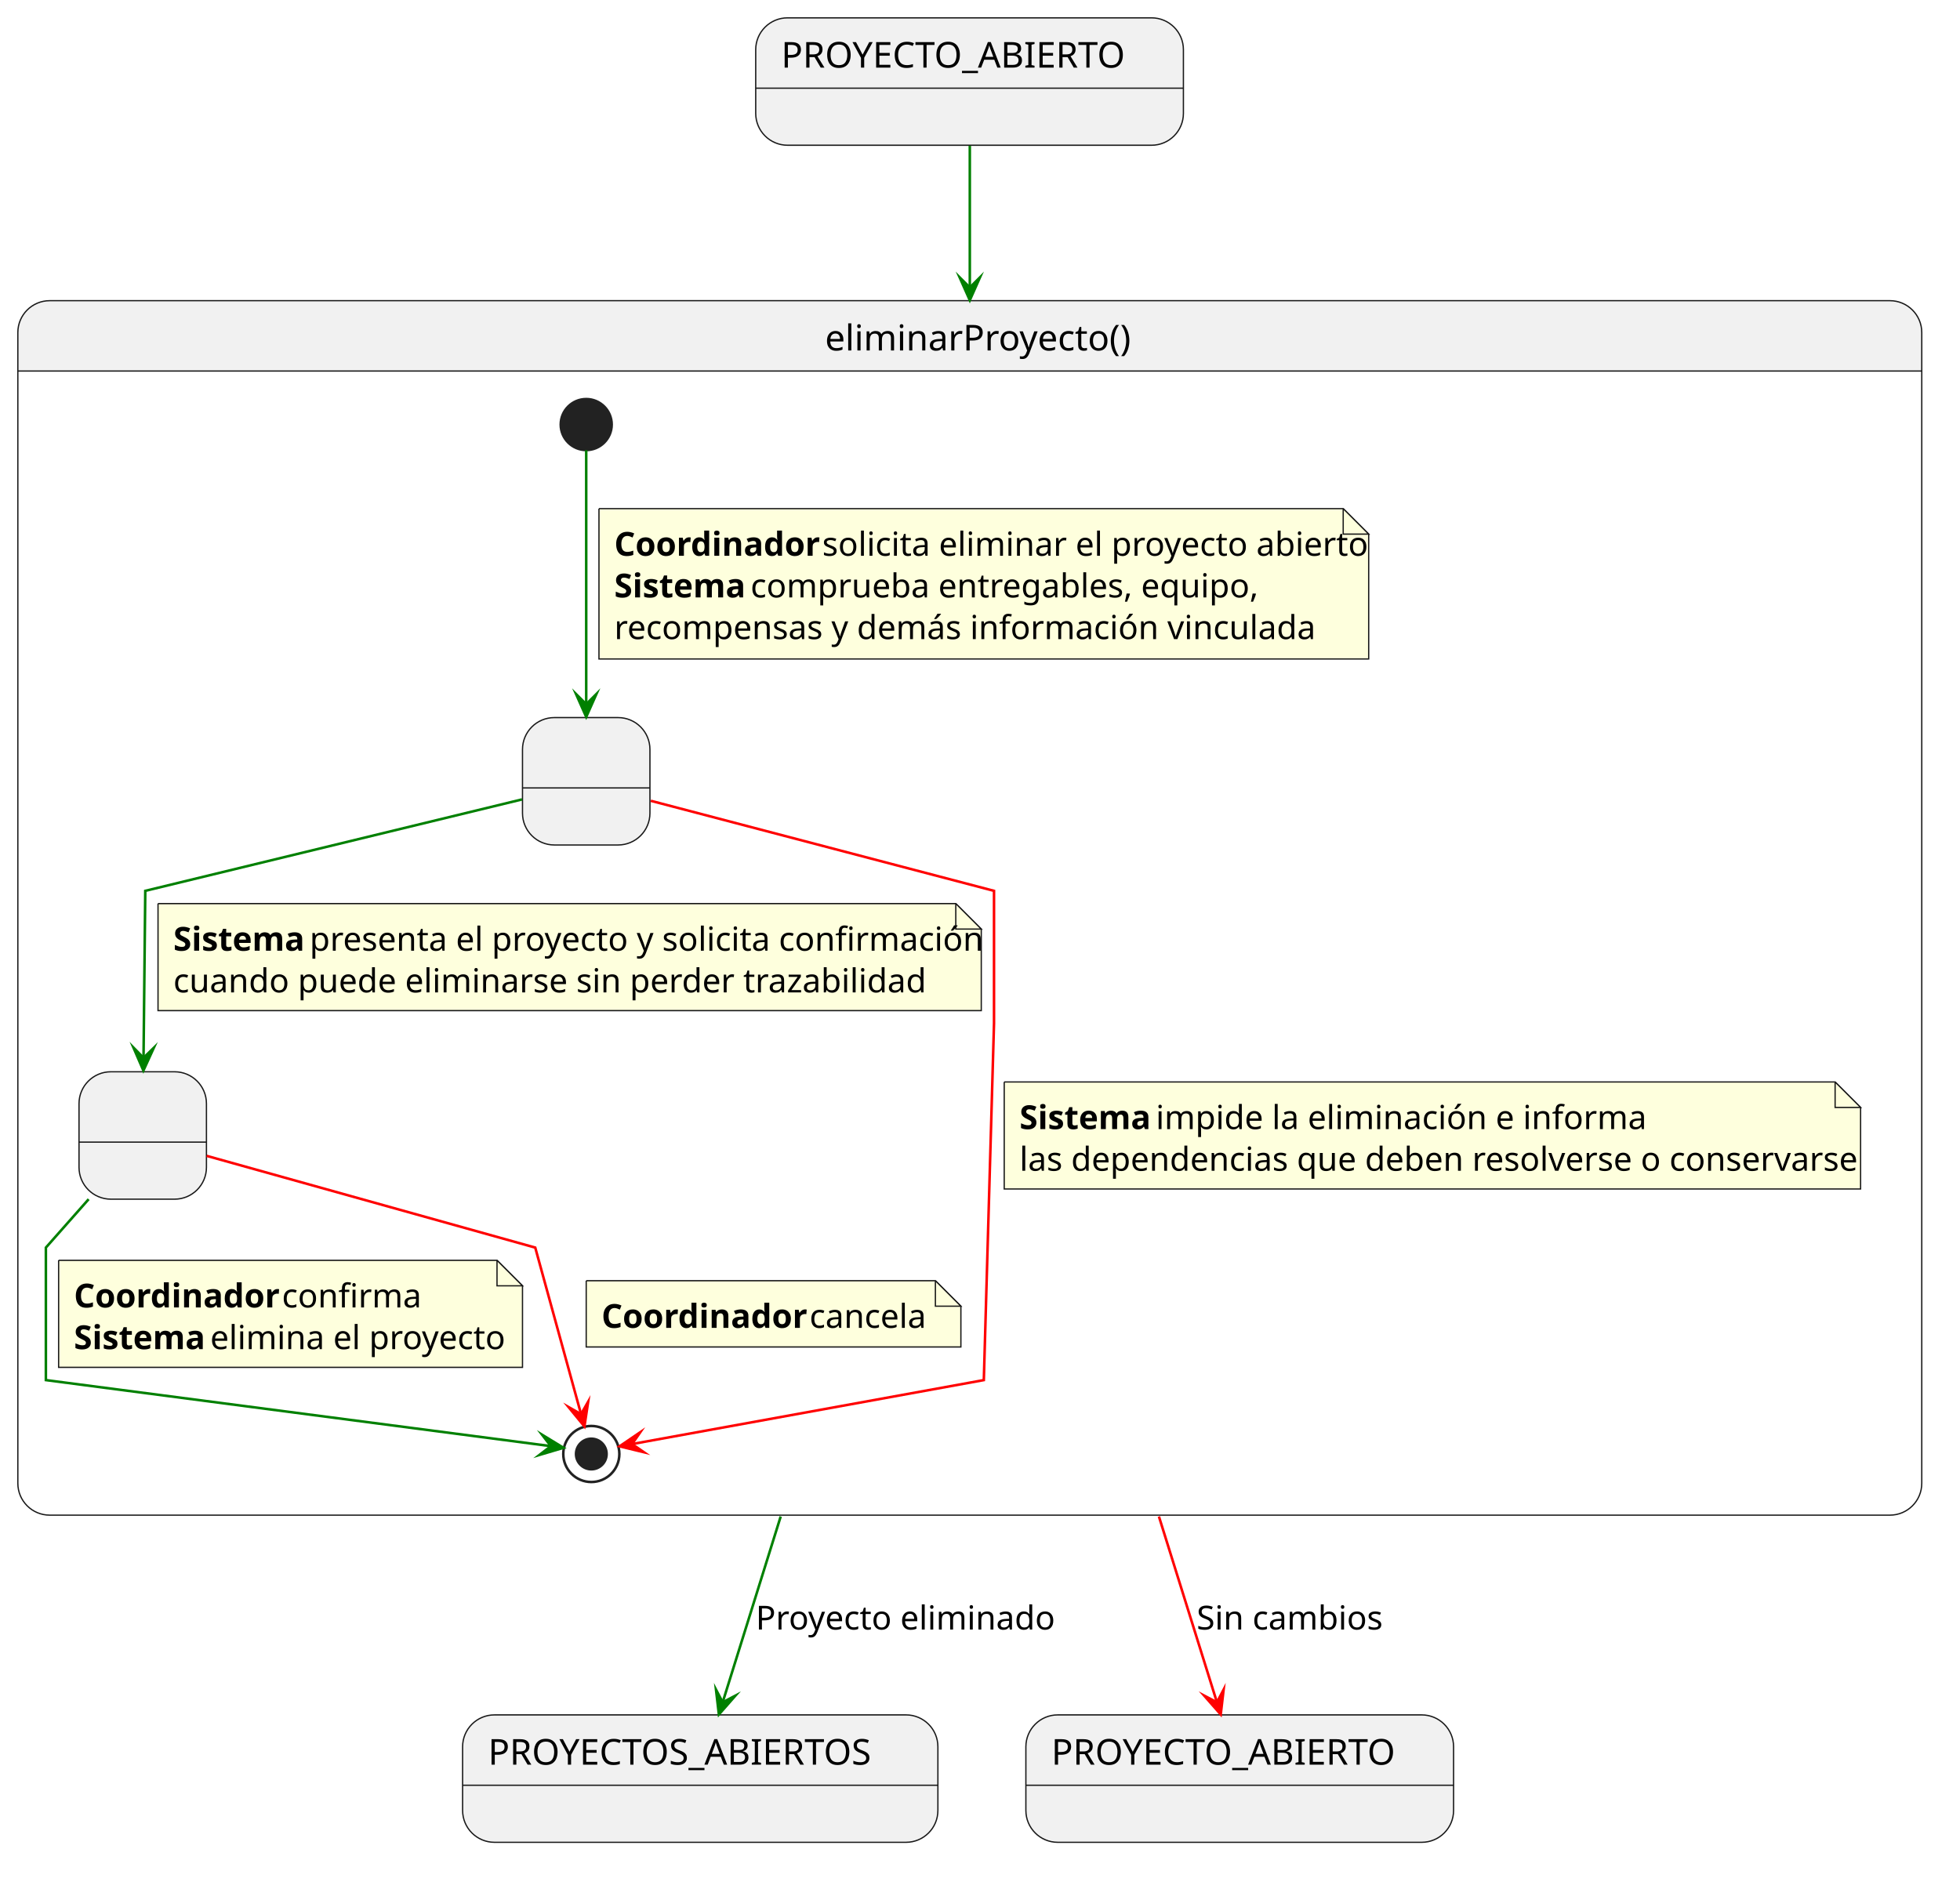
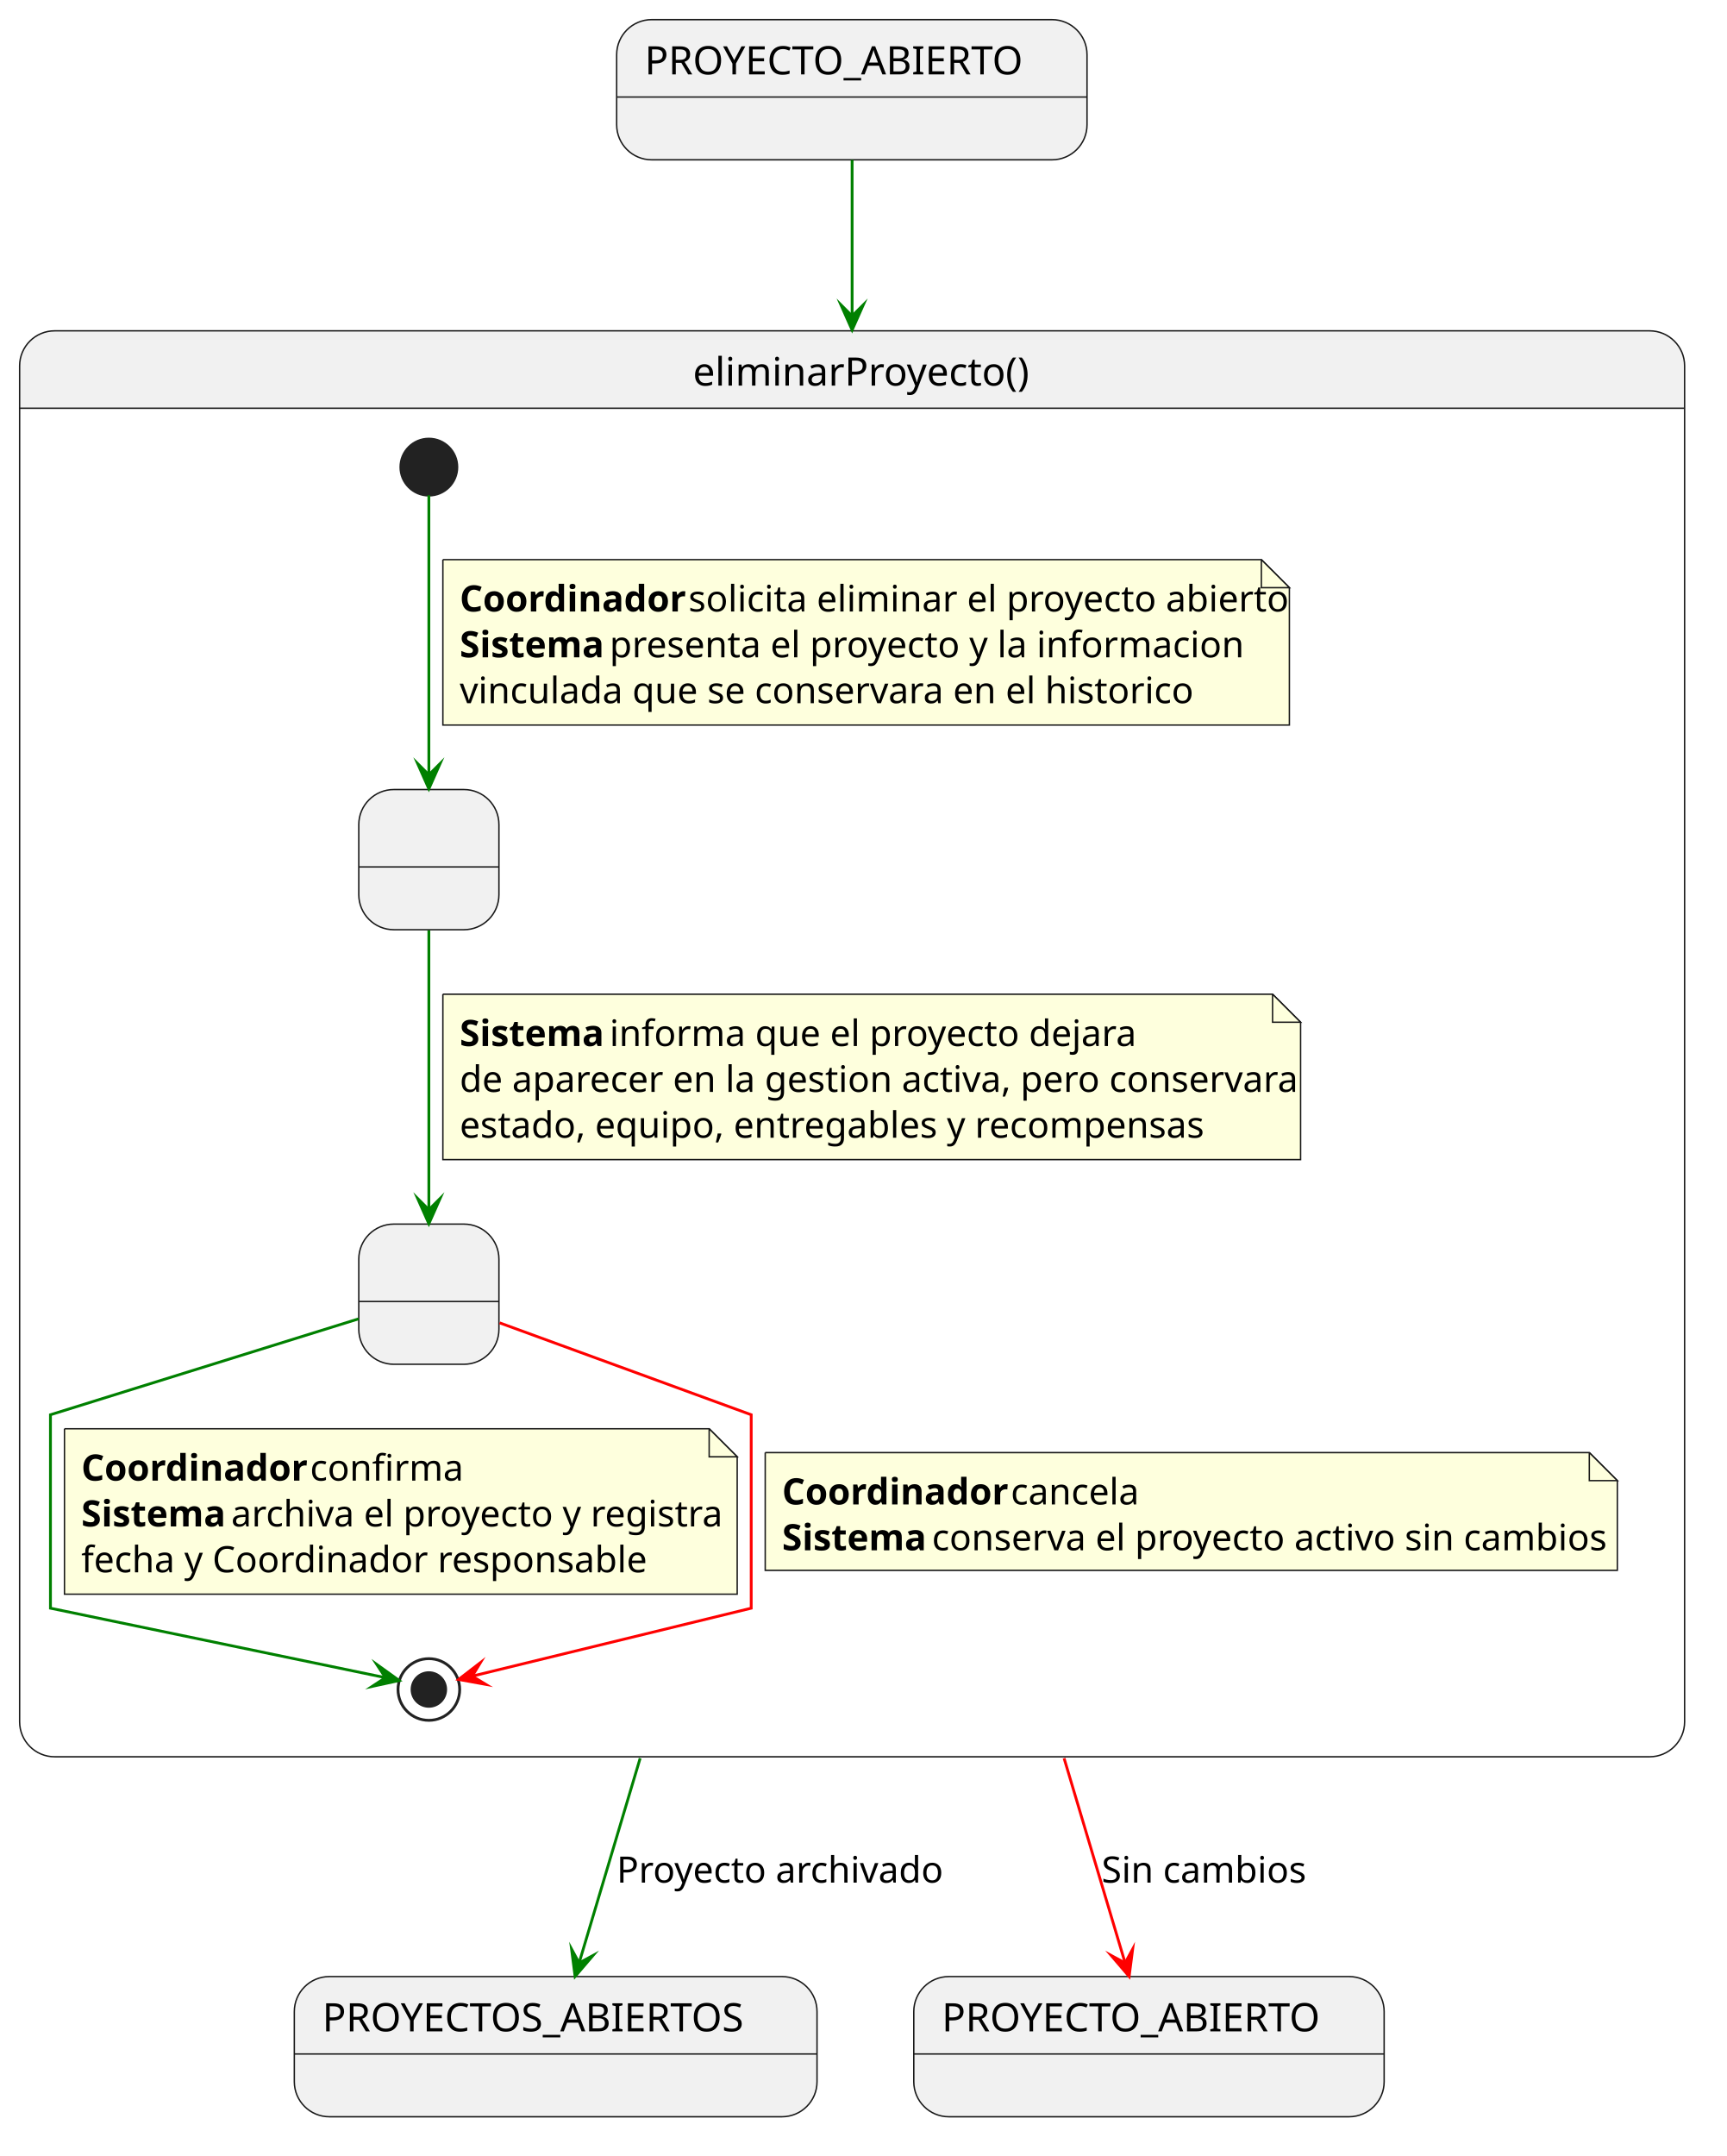
- <svg xmlns="http://www.w3.org/2000/svg" contentStyleType="text/css" data-diagram-type="STATE" height="737px" preserveAspectRatio="none" style="width:769px;height:737px;background:#FFFFFF;" version="1.1" viewBox="0 0 769 737" width="769px" zoomAndPan="magnify">
+ <svg xmlns="http://www.w3.org/2000/svg" contentStyleType="text/css" data-diagram-type="STATE" height="769px" preserveAspectRatio="none" style="width:616px;height:769px;background:#FFFFFF;" version="1.1" viewBox="0 0 616 769" width="616px" zoomAndPan="magnify">
  <defs />
  <g>
    <g class="entity" data-qualified-name="proyecto" data-source-line="3" id="ent0001">
-       <rect fill="#F1F1F1" height="50" rx="12.5" ry="12.5" style="stroke:#181818;stroke-width:0.5;" width="167.807" x="296.5" y="7" />
-       <line style="stroke:#181818;stroke-width:0.5;" x1="296.5" x2="464.307" y1="34.609" y2="34.609" />
-       <text fill="#000000" font-family="sans-serif" font-size="14" lengthAdjust="spacing" textLength="147.807" x="306.5" y="26.533">PROYECTO_ABIERTO</text>
+       <rect fill="#F1F1F1" height="50" rx="12.5" ry="12.5" style="stroke:#181818;stroke-width:0.5;" width="167.807" x="220" y="7" />
+       <line style="stroke:#181818;stroke-width:0.5;" x1="220" x2="387.807" y1="34.609" y2="34.609" />
+       <text fill="#000000" font-family="sans-serif" font-size="14" lengthAdjust="spacing" textLength="147.807" x="230" y="26.533">PROYECTO_ABIERTO</text>
    </g>
    <g class="entity" data-qualified-name="eliminarProyecto" data-source-line="6" id="ent0002">
-       <path d="M19.5,118 L741.5,118 A12.5,12.5 0 0 1 754,130.5 L754,145.609 L7,145.609 L7,130.5 A12.5,12.5 0 0 1 19.5,118" fill="#F1F1F1" />
-       <rect fill="none" height="476.609" rx="12.5" ry="12.5" style="stroke:#181818;stroke-width:0.5;" width="747" x="7" y="118" />
-       <line style="stroke:#181818;stroke-width:0.5;" x1="7" x2="754" y1="145.609" y2="145.609" />
-       <text fill="#000000" font-family="sans-serif" font-size="14" lengthAdjust="spacing" textLength="113.586" x="323.707" y="137.533">eliminarProyecto()</text>
-       <g class="entity" data-qualified-name="eliminarProyecto.ComprobandoDependencias" data-source-line="7" id="ent0003">
-         <rect fill="#F1F1F1" height="50" rx="12.5" ry="12.5" style="stroke:#181818;stroke-width:0.5;" width="50" x="205" y="281.609" />
-         <line style="stroke:#181818;stroke-width:0.5;" x1="205" x2="255" y1="309.219" y2="309.219" />
-         <text fill="#000000" font-family="sans-serif" font-size="14" lengthAdjust="spacing" textLength="3.89" x="228.055" y="301.143"> </text>
+       <path d="M19.5,118 L588.5,118 A12.5,12.5 0 0 1 601,130.5 L601,145.609 L7,145.609 L7,130.5 A12.5,12.5 0 0 1 19.5,118" fill="#F1F1F1" />
+       <rect fill="none" height="508.609" rx="12.5" ry="12.5" style="stroke:#181818;stroke-width:0.5;" width="594" x="7" y="118" />
+       <line style="stroke:#181818;stroke-width:0.5;" x1="7" x2="601" y1="145.609" y2="145.609" />
+       <text fill="#000000" font-family="sans-serif" font-size="14" lengthAdjust="spacing" textLength="113.586" x="247.207" y="137.533">eliminarProyecto()</text>
+       <g class="entity" data-qualified-name="eliminarProyecto.MostrandoConsecuencias" data-source-line="7" id="ent0003">
+         <rect fill="#F1F1F1" height="50" rx="12.5" ry="12.5" style="stroke:#181818;stroke-width:0.5;" width="50" x="128" y="281.609" />
+         <line style="stroke:#181818;stroke-width:0.5;" x1="128" x2="178" y1="309.219" y2="309.219" />
+         <text fill="#000000" font-family="sans-serif" font-size="14" lengthAdjust="spacing" textLength="3.89" x="151.055" y="301.143"> </text>
      </g>
-       <g class="entity" data-qualified-name="eliminarProyecto.ConfirmandoEliminacion" data-source-line="8" id="ent0004">
-         <rect fill="#F1F1F1" height="50" rx="12.5" ry="12.5" style="stroke:#181818;stroke-width:0.5;" width="50" x="31" y="420.609" />
-         <line style="stroke:#181818;stroke-width:0.5;" x1="31" x2="81" y1="448.219" y2="448.219" />
-         <text fill="#000000" font-family="sans-serif" font-size="14" lengthAdjust="spacing" textLength="3.89" x="54.055" y="440.143"> </text>
+       <g class="entity" data-qualified-name="eliminarProyecto.ConfirmandoArchivado" data-source-line="8" id="ent0004">
+         <rect fill="#F1F1F1" height="50" rx="12.5" ry="12.5" style="stroke:#181818;stroke-width:0.5;" width="50" x="128" y="436.609" />
+         <line style="stroke:#181818;stroke-width:0.5;" x1="128" x2="178" y1="464.219" y2="464.219" />
+         <text fill="#000000" font-family="sans-serif" font-size="14" lengthAdjust="spacing" textLength="3.89" x="151.055" y="456.143"> </text>
      </g>
      <g class="start_entity" data-qualified-name="eliminarProyecto..start.eliminarProyecto" data-source-line="10" id="ent0006">
-         <ellipse cx="230" cy="166.609" fill="#222222" rx="10" ry="10" style="stroke:#222222;stroke-width:1;" />
+         <ellipse cx="153" cy="166.609" fill="#222222" rx="10" ry="10" style="stroke:#222222;stroke-width:1;" />
      </g>
-       <g class="end_entity" data-qualified-name="eliminarProyecto..end.eliminarProyecto" data-source-line="17" id="ent0008">
-         <ellipse cx="232" cy="570.609" fill="none" rx="11" ry="11" style="stroke:#222222;stroke-width:1;" />
-         <ellipse cx="232" cy="570.609" fill="#222222" rx="6" ry="6" style="stroke:#222222;stroke-width:1;" />
+       <g class="end_entity" data-qualified-name="eliminarProyecto..end.eliminarProyecto" data-source-line="24" id="ent0009">
+         <ellipse cx="153" cy="602.609" fill="none" rx="11" ry="11" style="stroke:#222222;stroke-width:1;" />
+         <ellipse cx="153" cy="602.609" fill="#222222" rx="6" ry="6" style="stroke:#222222;stroke-width:1;" />
      </g>
      <g class="link" data-entity-1="ent0006" data-entity-2="ent0003" data-link-type="dependency" data-source-line="10" id="lnk7">
-         <path d="M230,176.659 C230,197.649 230,245.199 230,276.359" fill="none" id="*start*eliminarProyecto-to-ComprobandoDependencias" style="stroke:#008000;stroke-width:1;" />
-         <polygon fill="#008000" points="230,281.359,234,272.359,230,276.359,226,272.359,230,281.359" style="stroke:#008000;stroke-width:1;stroke-linejoin:miter;stroke-miterlimit:10;" />
-         <path d="M235,199.609 L235,258.609 L537,258.609 L537,209.609 L527,199.609 L235,199.609" fill="#FEFFDD" style="stroke:#181818;stroke-width:0.5;" />
-         <path d="M527,199.609 L527,209.609 L537,209.609 L527,199.609" fill="#FEFFDD" style="stroke:#181818;stroke-width:0.5;" />
-         <text fill="#000000" font-family="sans-serif" font-size="13" font-weight="700" lengthAdjust="spacing" textLength="77.994" x="241" y="218.105">Coordinador</text>
-         <text fill="#000000" font-family="sans-serif" font-size="13" lengthAdjust="spacing" textLength="199.424" x="322.606" y="218.105">solicita eliminar el proyecto abierto</text>
-         <text fill="#000000" font-family="sans-serif" font-size="13" font-weight="700" lengthAdjust="spacing" textLength="49.861" x="241" y="234.456">Sistema</text>
-         <text fill="#000000" font-family="sans-serif" font-size="13" lengthAdjust="spacing" textLength="186.462" x="294.473" y="234.456">comprueba entregables, equipo,</text>
-         <text fill="#000000" font-family="sans-serif" font-size="13" lengthAdjust="spacing" textLength="260.127" x="241" y="250.808">recompensas y demás información vinculada</text>
+         <path d="M153,176.659 C153,197.649 153,245.199 153,276.359" fill="none" id="*start*eliminarProyecto-to-MostrandoConsecuencias" style="stroke:#008000;stroke-width:1;" />
+         <polygon fill="#008000" points="153,281.359,157,272.359,153,276.359,149,272.359,153,281.359" style="stroke:#008000;stroke-width:1;stroke-linejoin:miter;stroke-miterlimit:10;" />
+         <path d="M158,199.609 L158,258.609 L460,258.609 L460,209.609 L450,199.609 L158,199.609" fill="#FEFFDD" style="stroke:#181818;stroke-width:0.5;" />
+         <path d="M450,199.609 L450,209.609 L460,209.609 L450,199.609" fill="#FEFFDD" style="stroke:#181818;stroke-width:0.5;" />
+         <text fill="#000000" font-family="sans-serif" font-size="13" font-weight="700" lengthAdjust="spacing" textLength="77.994" x="164" y="218.105">Coordinador</text>
+         <text fill="#000000" font-family="sans-serif" font-size="13" lengthAdjust="spacing" textLength="199.424" x="245.606" y="218.105">solicita eliminar el proyecto abierto</text>
+         <text fill="#000000" font-family="sans-serif" font-size="13" font-weight="700" lengthAdjust="spacing" textLength="49.861" x="164" y="234.456">Sistema</text>
+         <text fill="#000000" font-family="sans-serif" font-size="13" lengthAdjust="spacing" textLength="212.443" x="217.473" y="234.456">presenta el proyecto y la informacion</text>
+         <text fill="#000000" font-family="sans-serif" font-size="13" lengthAdjust="spacing" textLength="249.31" x="164" y="250.808">vinculada que se conservara en el historico</text>
      </g>
-       <g class="link" data-entity-1="ent0003" data-entity-2="ent0008" data-link-type="dependency" data-source-line="17" id="lnk9">
-         <path d="M255.35,314.269 C300.47,326.109 390,349.609 390,349.609 C390,349.609 390,401.609 390,401.609 C390,401.609 386,541.609 386,541.609 C386,541.609 283.309,560.285 247.999,566.705" fill="none" id="ComprobandoDependencias-to-*end*eliminarProyecto" style="stroke:#FF0000;stroke-width:1;" />
-         <polygon fill="#FF0000" points="243.08,567.599,252.65,569.925,247.999,566.705,251.219,562.054,243.08,567.599" style="stroke:#FF0000;stroke-width:1;stroke-linejoin:miter;stroke-miterlimit:10;" />
-         <path d="M394,424.609 L394,466.609 L730,466.609 L730,434.609 L720,424.609 L394,424.609" fill="#FEFFDD" style="stroke:#181818;stroke-width:0.5;" />
-         <path d="M720,424.609 L720,434.609 L730,434.609 L720,424.609" fill="#FEFFDD" style="stroke:#181818;stroke-width:0.5;" />
-         <text fill="#000000" font-family="sans-serif" font-size="13" font-weight="700" lengthAdjust="spacing" textLength="49.861" x="400" y="443.104">Sistema</text>
-         <text fill="#000000" font-family="sans-serif" font-size="13" lengthAdjust="spacing" textLength="178.471" x="453.473" y="443.104">impide la eliminación e informa</text>
-         <text fill="#000000" font-family="sans-serif" font-size="13" lengthAdjust="spacing" textLength="315.091" x="400" y="459.456">las dependencias que deben resolverse o conservarse</text>
+       <g class="link" data-entity-1="ent0003" data-entity-2="ent0004" data-link-type="dependency" data-source-line="17" id="lnk8">
+         <path d="M153,331.849 C153,360.499 153,402.879 153,431.479" fill="none" id="MostrandoConsecuencias-to-ConfirmandoArchivado" style="stroke:#008000;stroke-width:1;" />
+         <polygon fill="#008000" points="153,436.479,157,427.479,153,431.479,149,427.479,153,436.479" style="stroke:#008000;stroke-width:1;stroke-linejoin:miter;stroke-miterlimit:10;" />
+         <path d="M158,354.609 L158,413.609 L464,413.609 L464,364.609 L454,354.609 L158,354.609" fill="#FEFFDD" style="stroke:#181818;stroke-width:0.5;" />
+         <path d="M454,354.609 L454,364.609 L464,364.609 L454,354.609" fill="#FEFFDD" style="stroke:#181818;stroke-width:0.5;" />
+         <text fill="#000000" font-family="sans-serif" font-size="13" font-weight="700" lengthAdjust="spacing" textLength="49.861" x="164" y="373.104">Sistema</text>
+         <text fill="#000000" font-family="sans-serif" font-size="13" lengthAdjust="spacing" textLength="175.602" x="217.473" y="373.104">informa que el proyecto dejara</text>
+         <text fill="#000000" font-family="sans-serif" font-size="13" lengthAdjust="spacing" textLength="285.448" x="164" y="389.456">de aparecer en la gestion activa, pero conservara</text>
+         <text fill="#000000" font-family="sans-serif" font-size="13" lengthAdjust="spacing" textLength="252.218" x="164" y="405.808">estado, equipo, entregables y recompensas</text>
      </g>
-       <g class="link" data-entity-1="ent0003" data-entity-2="ent0004" data-link-type="dependency" data-source-line="23" id="lnk10">
-         <path d="M204.84,313.719 C156.86,325.369 57,349.609 57,349.609 C57,349.609 56.602,387 56.312,415.15" fill="none" id="ComprobandoDependencias-to-ConfirmandoEliminacion" style="stroke:#008000;stroke-width:1;" />
-         <polygon fill="#008000" points="56.26,420.149,60.352,411.191,56.312,415.15,52.353,411.109,56.26,420.149" style="stroke:#008000;stroke-width:1;stroke-linejoin:miter;stroke-miterlimit:10;" />
-         <path d="M62,354.609 L62,396.609 L385,396.609 L385,364.609 L375,354.609 L62,354.609" fill="#FEFFDD" style="stroke:#181818;stroke-width:0.5;" />
-         <path d="M375,354.609 L375,364.609 L385,364.609 L375,354.609" fill="#FEFFDD" style="stroke:#181818;stroke-width:0.5;" />
-         <text fill="#000000" font-family="sans-serif" font-size="13" font-weight="700" lengthAdjust="spacing" textLength="49.861" x="68" y="373.104">Sistema</text>
-         <text fill="#000000" font-family="sans-serif" font-size="13" lengthAdjust="spacing" textLength="248.561" x="121.473" y="373.104">presenta el proyecto y solicita confirmación</text>
-         <text fill="#000000" font-family="sans-serif" font-size="13" lengthAdjust="spacing" textLength="276.783" x="68" y="389.456">cuando puede eliminarse sin perder trazabilidad</text>
+       <g class="link" data-entity-1="ent0004" data-entity-2="ent0009" data-link-type="dependency" data-source-line="24" id="lnk10">
+         <path d="M127.92,470.409 C88.88,482.559 18,504.609 18,504.609 C18,504.609 18,573.609 18,573.609 C18,573.609 105.684,591.794 137.514,598.394" fill="none" id="ConfirmandoArchivado-to-*end*eliminarProyecto" style="stroke:#008000;stroke-width:1;" />
+         <polygon fill="#008000" points="142.41,599.409,134.41,593.665,137.514,598.394,132.785,601.499,142.41,599.409" style="stroke:#008000;stroke-width:1;stroke-linejoin:miter;stroke-miterlimit:10;" />
+         <path d="M23,509.609 L23,568.609 L263,568.609 L263,519.609 L253,509.609 L23,509.609" fill="#FEFFDD" style="stroke:#181818;stroke-width:0.5;" />
+         <path d="M253,509.609 L253,519.609 L263,519.609 L253,509.609" fill="#FEFFDD" style="stroke:#181818;stroke-width:0.5;" />
+         <text fill="#000000" font-family="sans-serif" font-size="13" font-weight="700" lengthAdjust="spacing" textLength="77.994" x="29" y="528.105">Coordinador</text>
+         <text fill="#000000" font-family="sans-serif" font-size="13" lengthAdjust="spacing" textLength="49.848" x="110.606" y="528.105">confirma</text>
+         <text fill="#000000" font-family="sans-serif" font-size="13" font-weight="700" lengthAdjust="spacing" textLength="49.861" x="29" y="544.456">Sistema</text>
+         <text fill="#000000" font-family="sans-serif" font-size="13" lengthAdjust="spacing" textLength="166.182" x="82.473" y="544.456">archiva el proyecto y registra</text>
+         <text fill="#000000" font-family="sans-serif" font-size="13" lengthAdjust="spacing" textLength="191.509" x="29" y="560.808">fecha y Coordinador responsable</text>
      </g>
-       <g class="link" data-entity-1="ent0004" data-entity-2="ent0008" data-link-type="dependency" data-source-line="29" id="lnk11">
-         <path d="M34.78,470.619 C26.07,480.469 18,489.609 18,489.609 C18,489.609 18,541.609 18,541.609 C18,541.609 172.522,561.831 216.132,567.531" fill="none" id="ConfirmandoEliminacion-to-*end*eliminarProyecto" style="stroke:#008000;stroke-width:1;" />
-         <polygon fill="#008000" points="221.09,568.179,212.684,563.047,216.132,567.531,211.648,570.979,221.09,568.179" style="stroke:#008000;stroke-width:1;stroke-linejoin:miter;stroke-miterlimit:10;" />
-         <path d="M23,494.609 L23,536.609 L205,536.609 L205,504.609 L195,494.609 L23,494.609" fill="#FEFFDD" style="stroke:#181818;stroke-width:0.5;" />
-         <path d="M195,494.609 L195,504.609 L205,504.609 L195,494.609" fill="#FEFFDD" style="stroke:#181818;stroke-width:0.5;" />
-         <text fill="#000000" font-family="sans-serif" font-size="13" font-weight="700" lengthAdjust="spacing" textLength="77.994" x="29" y="513.105">Coordinador</text>
-         <text fill="#000000" font-family="sans-serif" font-size="13" lengthAdjust="spacing" textLength="49.848" x="110.606" y="513.105">confirma</text>
-         <text fill="#000000" font-family="sans-serif" font-size="13" font-weight="700" lengthAdjust="spacing" textLength="49.861" x="29" y="529.456">Sistema</text>
-         <text fill="#000000" font-family="sans-serif" font-size="13" lengthAdjust="spacing" textLength="108.386" x="82.473" y="529.456">elimina el proyecto</text>
-       </g>
-       <g class="link" data-entity-1="ent0004" data-entity-2="ent0008" data-link-type="dependency" data-source-line="35" id="lnk12">
-         <path d="M81.09,453.609 C124.72,465.799 210,489.609 210,489.609 C210,489.609 222.105,533.618 227.975,554.978" fill="none" id="ConfirmandoEliminacion-to-*end*eliminarProyecto-1" style="stroke:#FF0000;stroke-width:1;" />
-         <polygon fill="#FF0000" points="229.3,559.799,230.772,550.061,227.975,554.978,223.058,552.181,229.3,559.799" style="stroke:#FF0000;stroke-width:1;stroke-linejoin:miter;stroke-miterlimit:10;" />
-         <path d="M230,502.609 L230,528.609 L377,528.609 L377,512.609 L367,502.609 L230,502.609" fill="#FEFFDD" style="stroke:#181818;stroke-width:0.5;" />
-         <path d="M367,502.609 L367,512.609 L377,512.609 L367,502.609" fill="#FEFFDD" style="stroke:#181818;stroke-width:0.5;" />
-         <text fill="#000000" font-family="sans-serif" font-size="13" font-weight="700" lengthAdjust="spacing" textLength="77.994" x="236" y="521.105">Coordinador</text>
-         <text fill="#000000" font-family="sans-serif" font-size="13" lengthAdjust="spacing" textLength="44.808" x="317.606" y="521.105">cancela</text>
+       <g class="link" data-entity-1="ent0004" data-entity-2="ent0009" data-link-type="dependency" data-source-line="31" id="lnk11">
+         <path d="M178.24,471.829 C212.09,484.189 268,504.609 268,504.609 C268,504.609 268,573.609 268,573.609 C268,573.609 196.938,590.905 168.468,597.845" fill="none" id="ConfirmandoArchivado-to-*end*eliminarProyecto-1" style="stroke:#FF0000;stroke-width:1;" />
+         <polygon fill="#FF0000" points="163.61,599.029,173.301,600.784,168.468,597.845,171.407,593.012,163.61,599.029" style="stroke:#FF0000;stroke-width:1;stroke-linejoin:miter;stroke-miterlimit:10;" />
+         <path d="M273,518.109 L273,560.109 L577,560.109 L577,528.109 L567,518.109 L273,518.109" fill="#FEFFDD" style="stroke:#181818;stroke-width:0.5;" />
+         <path d="M567,518.109 L567,528.109 L577,528.109 L567,518.109" fill="#FEFFDD" style="stroke:#181818;stroke-width:0.5;" />
+         <text fill="#000000" font-family="sans-serif" font-size="13" font-weight="700" lengthAdjust="spacing" textLength="77.994" x="279" y="536.605">Coordinador</text>
+         <text fill="#000000" font-family="sans-serif" font-size="13" lengthAdjust="spacing" textLength="44.808" x="360.606" y="536.605">cancela</text>
+         <text fill="#000000" font-family="sans-serif" font-size="13" font-weight="700" lengthAdjust="spacing" textLength="49.861" x="279" y="552.956">Sistema</text>
+         <text fill="#000000" font-family="sans-serif" font-size="13" lengthAdjust="spacing" textLength="229.773" x="332.473" y="552.956">conserva el proyecto activo sin cambios</text>
      </g>
    </g>
-     <g class="entity" data-qualified-name="PROYECTOS_ABIERTOS" data-source-line="41" id="ent0013">
-       <rect fill="#F1F1F1" height="50" rx="12.5" ry="12.5" style="stroke:#181818;stroke-width:0.5;" width="186.482" x="181.5" y="673" />
-       <line style="stroke:#181818;stroke-width:0.5;" x1="181.5" x2="367.982" y1="700.609" y2="700.609" />
-       <text fill="#000000" font-family="sans-serif" font-size="14" lengthAdjust="spacing" textLength="166.482" x="191.5" y="692.533">PROYECTOS_ABIERTOS</text>
+     <g class="entity" data-qualified-name="PROYECTOS_ABIERTOS" data-source-line="38" id="ent0012">
+       <rect fill="#F1F1F1" height="50" rx="12.5" ry="12.5" style="stroke:#181818;stroke-width:0.5;" width="186.482" x="105" y="705" />
+       <line style="stroke:#181818;stroke-width:0.5;" x1="105" x2="291.482" y1="732.609" y2="732.609" />
+       <text fill="#000000" font-family="sans-serif" font-size="14" lengthAdjust="spacing" textLength="166.482" x="115" y="724.533">PROYECTOS_ABIERTOS</text>
    </g>
-     <g class="entity" data-qualified-name="PROYECTO_ABIERTO" data-source-line="42" id="ent0015">
-       <rect fill="#F1F1F1" height="50" rx="12.5" ry="12.5" style="stroke:#181818;stroke-width:0.5;" width="167.807" x="402.5" y="673" />
-       <line style="stroke:#181818;stroke-width:0.5;" x1="402.5" x2="570.307" y1="700.609" y2="700.609" />
-       <text fill="#000000" font-family="sans-serif" font-size="14" lengthAdjust="spacing" textLength="147.807" x="412.5" y="692.533">PROYECTO_ABIERTO</text>
+     <g class="entity" data-qualified-name="PROYECTO_ABIERTO" data-source-line="39" id="ent0014">
+       <rect fill="#F1F1F1" height="50" rx="12.5" ry="12.5" style="stroke:#181818;stroke-width:0.5;" width="167.807" x="326" y="705" />
+       <line style="stroke:#181818;stroke-width:0.5;" x1="326" x2="493.807" y1="732.609" y2="732.609" />
+       <text fill="#000000" font-family="sans-serif" font-size="14" lengthAdjust="spacing" textLength="147.807" x="336" y="724.533">PROYECTO_ABIERTO</text>
    </g>
    <g class="link" data-entity-1="ent0001" data-entity-2="ent0002" data-link-type="dependency" data-source-line="4" id="lnk5">
-       <path d="M380.5,57.24 C380.5,72.4 380.5,88.62 380.5,112.83" fill="none" id="proyecto-to-eliminarProyecto" style="stroke:#008000;stroke-width:1;" />
-       <polygon fill="#008000" points="380.5,117.83,384.5,108.83,380.5,112.83,376.5,108.83,380.5,117.83" style="stroke:#008000;stroke-width:1;stroke-linejoin:miter;stroke-miterlimit:10;" />
+       <path d="M304,57.07 C304,72.18 304,88.38 304,112.71" fill="none" id="proyecto-to-eliminarProyecto" style="stroke:#008000;stroke-width:1;" />
+       <polygon fill="#008000" points="304,117.71,308,108.71,304,112.71,300,108.71,304,117.71" style="stroke:#008000;stroke-width:1;stroke-linejoin:miter;stroke-miterlimit:10;" />
    </g>
-     <g class="link" data-entity-1="ent0002" data-entity-2="ent0013" data-link-type="dependency" data-source-line="41" id="lnk14">
-       <path d="M306.3,595.14 C296.49,626.56 289.329,649.497 283.539,668.057" fill="none" id="eliminarProyecto-to-PROYECTOS_ABIERTOS" style="stroke:#008000;stroke-width:1;" />
-       <polygon fill="#008000" points="282.05,672.83,288.549,665.43,283.539,668.057,280.912,663.047,282.05,672.83" style="stroke:#008000;stroke-width:1;stroke-linejoin:miter;stroke-miterlimit:10;" />
-       <text fill="#000000" font-family="sans-serif" font-size="13" lengthAdjust="spacing" textLength="110.557" x="296.5" y="639.495">Proyecto eliminado</text>
+     <g class="link" data-entity-1="ent0002" data-entity-2="ent0012" data-link-type="dependency" data-source-line="38" id="lnk13">
+       <path d="M228.38,627.13 C218.94,658.77 212.108,681.668 206.598,700.158" fill="none" id="eliminarProyecto-to-PROYECTOS_ABIERTOS" style="stroke:#008000;stroke-width:1;" />
+       <polygon fill="#008000" points="205.17,704.95,211.574,697.467,206.598,700.158,203.907,695.183,205.17,704.95" style="stroke:#008000;stroke-width:1;stroke-linejoin:miter;stroke-miterlimit:10;" />
+       <text fill="#000000" font-family="sans-serif" font-size="13" lengthAdjust="spacing" textLength="111.281" x="220" y="671.495">Proyecto archivado</text>
    </g>
-     <g class="link" data-entity-1="ent0002" data-entity-2="ent0015" data-link-type="dependency" data-source-line="42" id="lnk16">
-       <path d="M454.7,595.14 C464.51,626.56 471.671,649.497 477.461,668.057" fill="none" id="eliminarProyecto-to-PROYECTO_ABIERTO" style="stroke:#FF0000;stroke-width:1;" />
-       <polygon fill="#FF0000" points="478.95,672.83,480.088,663.047,477.461,668.057,472.451,665.43,478.95,672.83" style="stroke:#FF0000;stroke-width:1;stroke-linejoin:miter;stroke-miterlimit:10;" />
-       <text fill="#000000" font-family="sans-serif" font-size="13" lengthAdjust="spacing" textLength="70.808" x="469.5" y="639.495">Sin cambios</text>
+     <g class="link" data-entity-1="ent0002" data-entity-2="ent0014" data-link-type="dependency" data-source-line="39" id="lnk15">
+       <path d="M379.62,627.13 C389.06,658.77 395.892,681.668 401.402,700.158" fill="none" id="eliminarProyecto-to-PROYECTO_ABIERTO" style="stroke:#FF0000;stroke-width:1;" />
+       <polygon fill="#FF0000" points="402.83,704.95,404.093,695.183,401.402,700.158,396.426,697.467,402.83,704.95" style="stroke:#FF0000;stroke-width:1;stroke-linejoin:miter;stroke-miterlimit:10;" />
+       <text fill="#000000" font-family="sans-serif" font-size="13" lengthAdjust="spacing" textLength="70.808" x="393" y="671.495">Sin cambios</text>
    </g>
  </g>
</svg>
